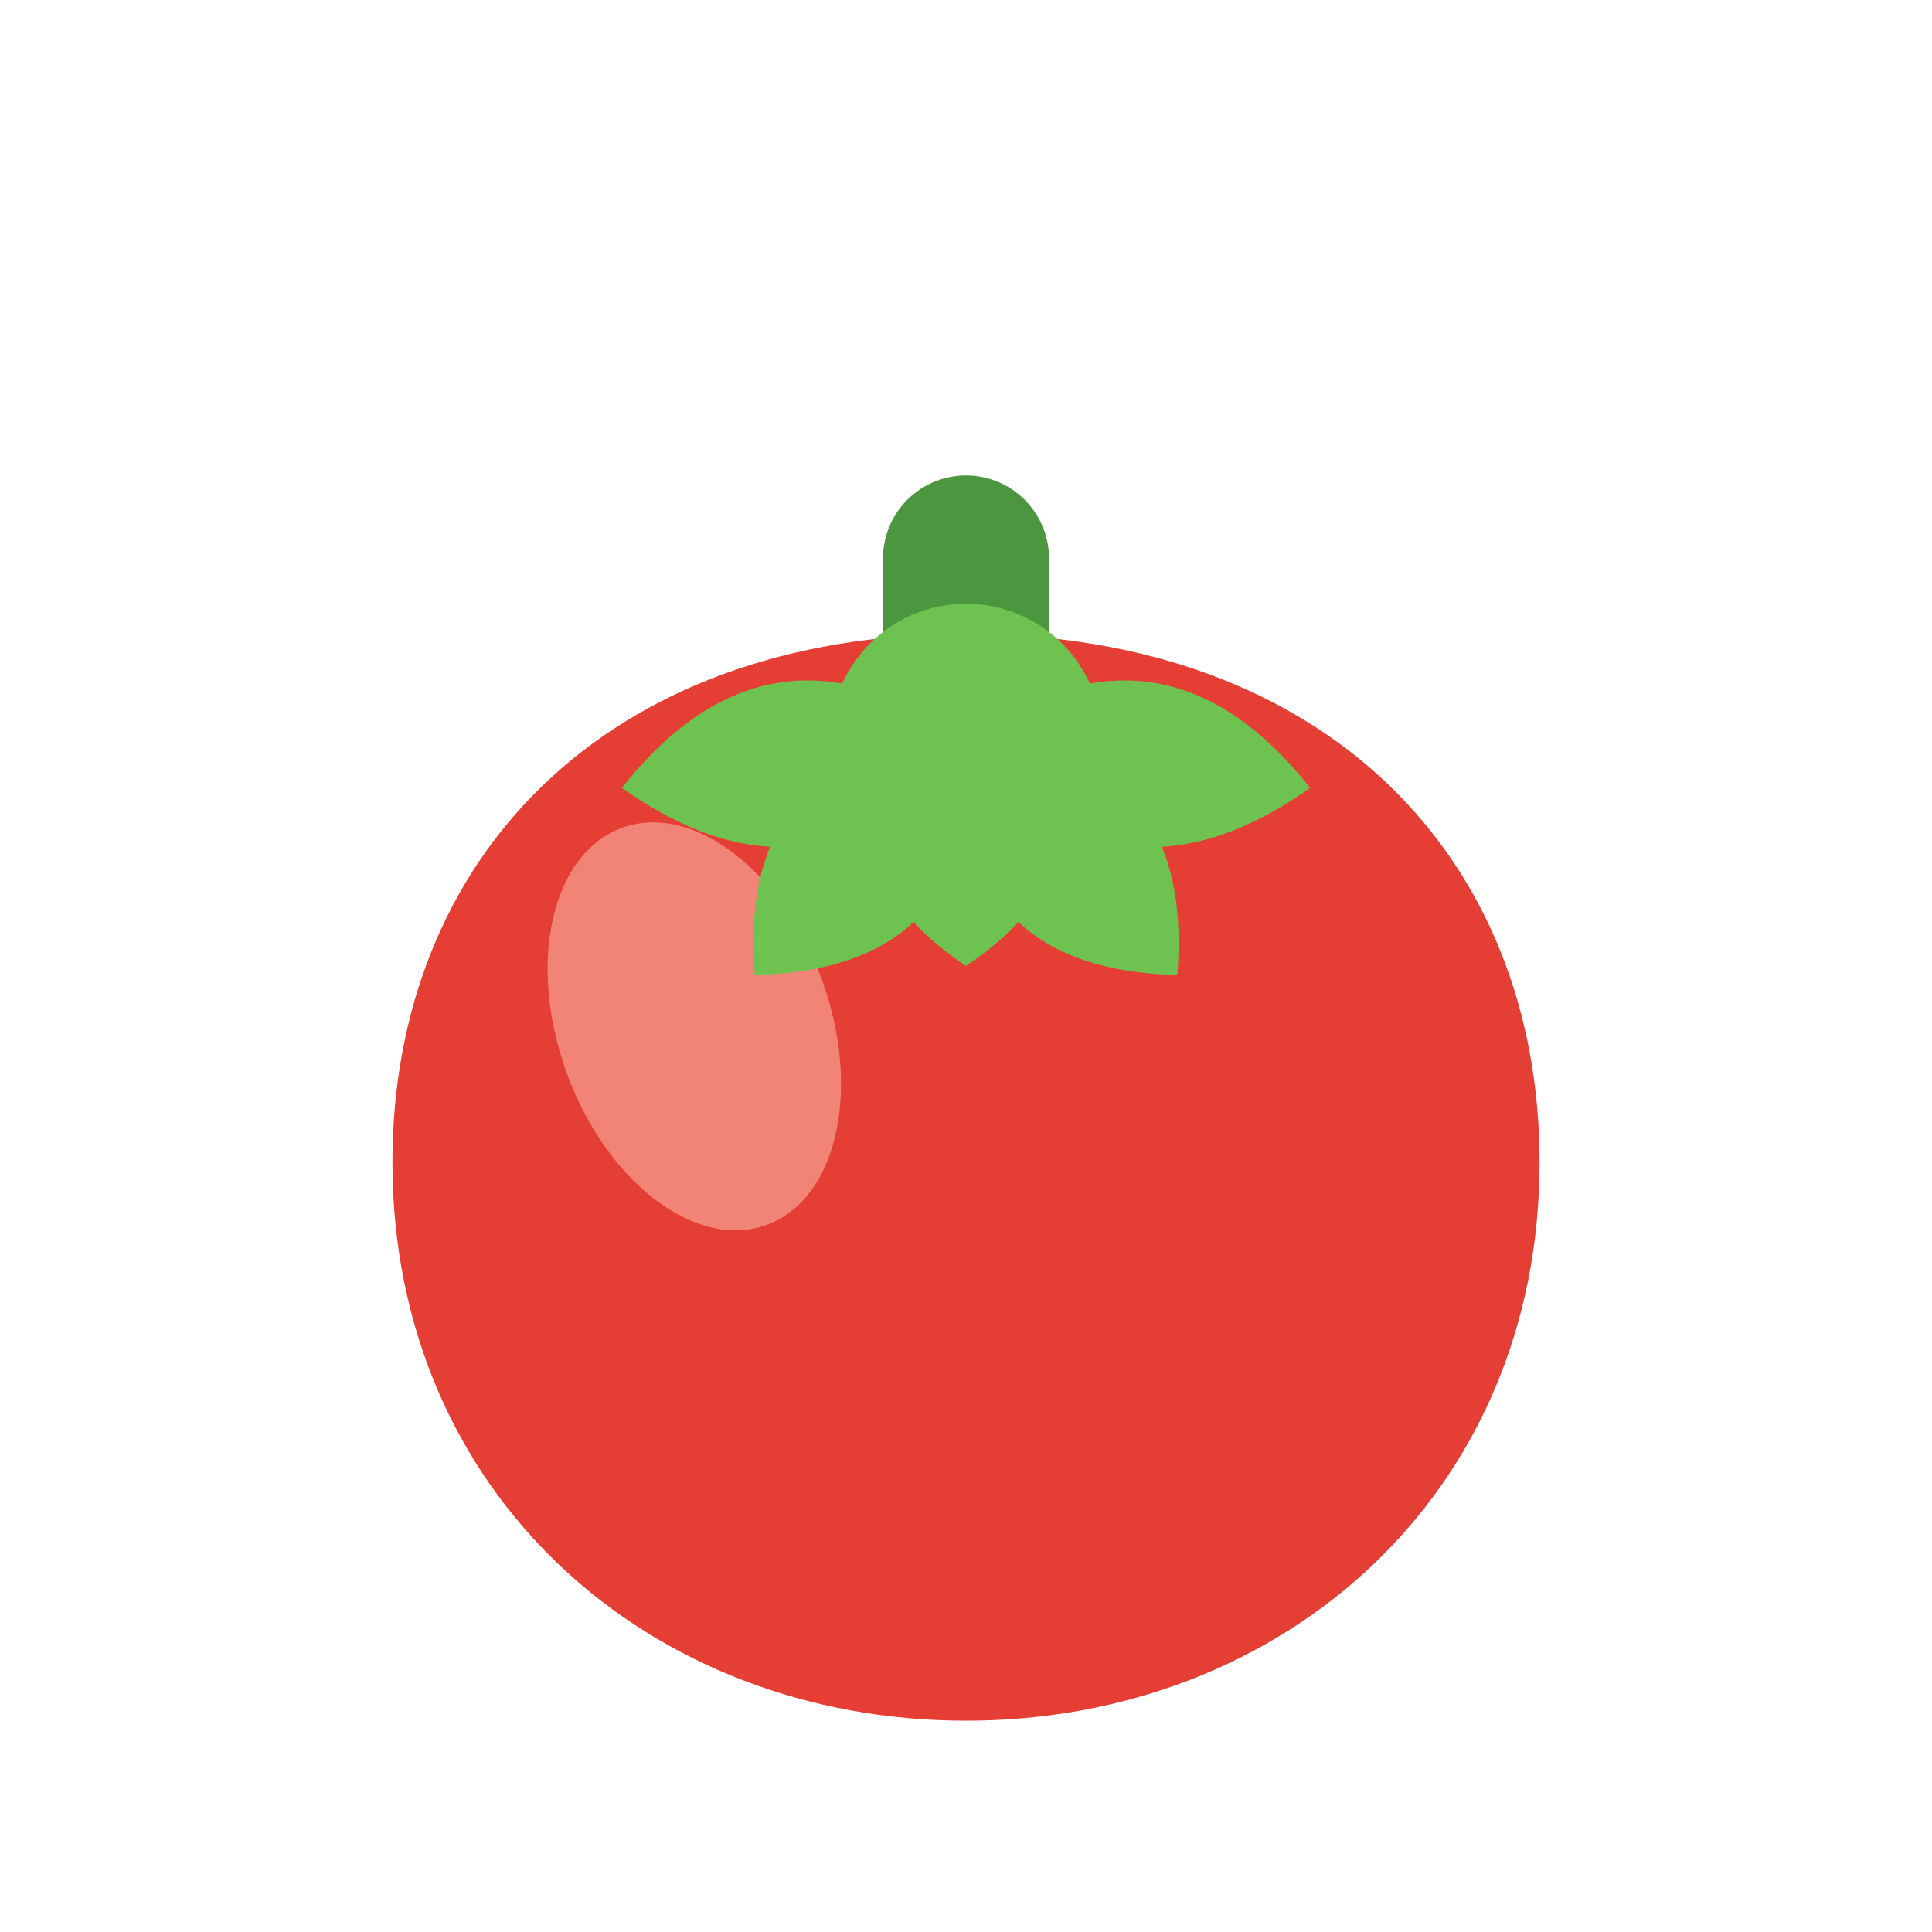
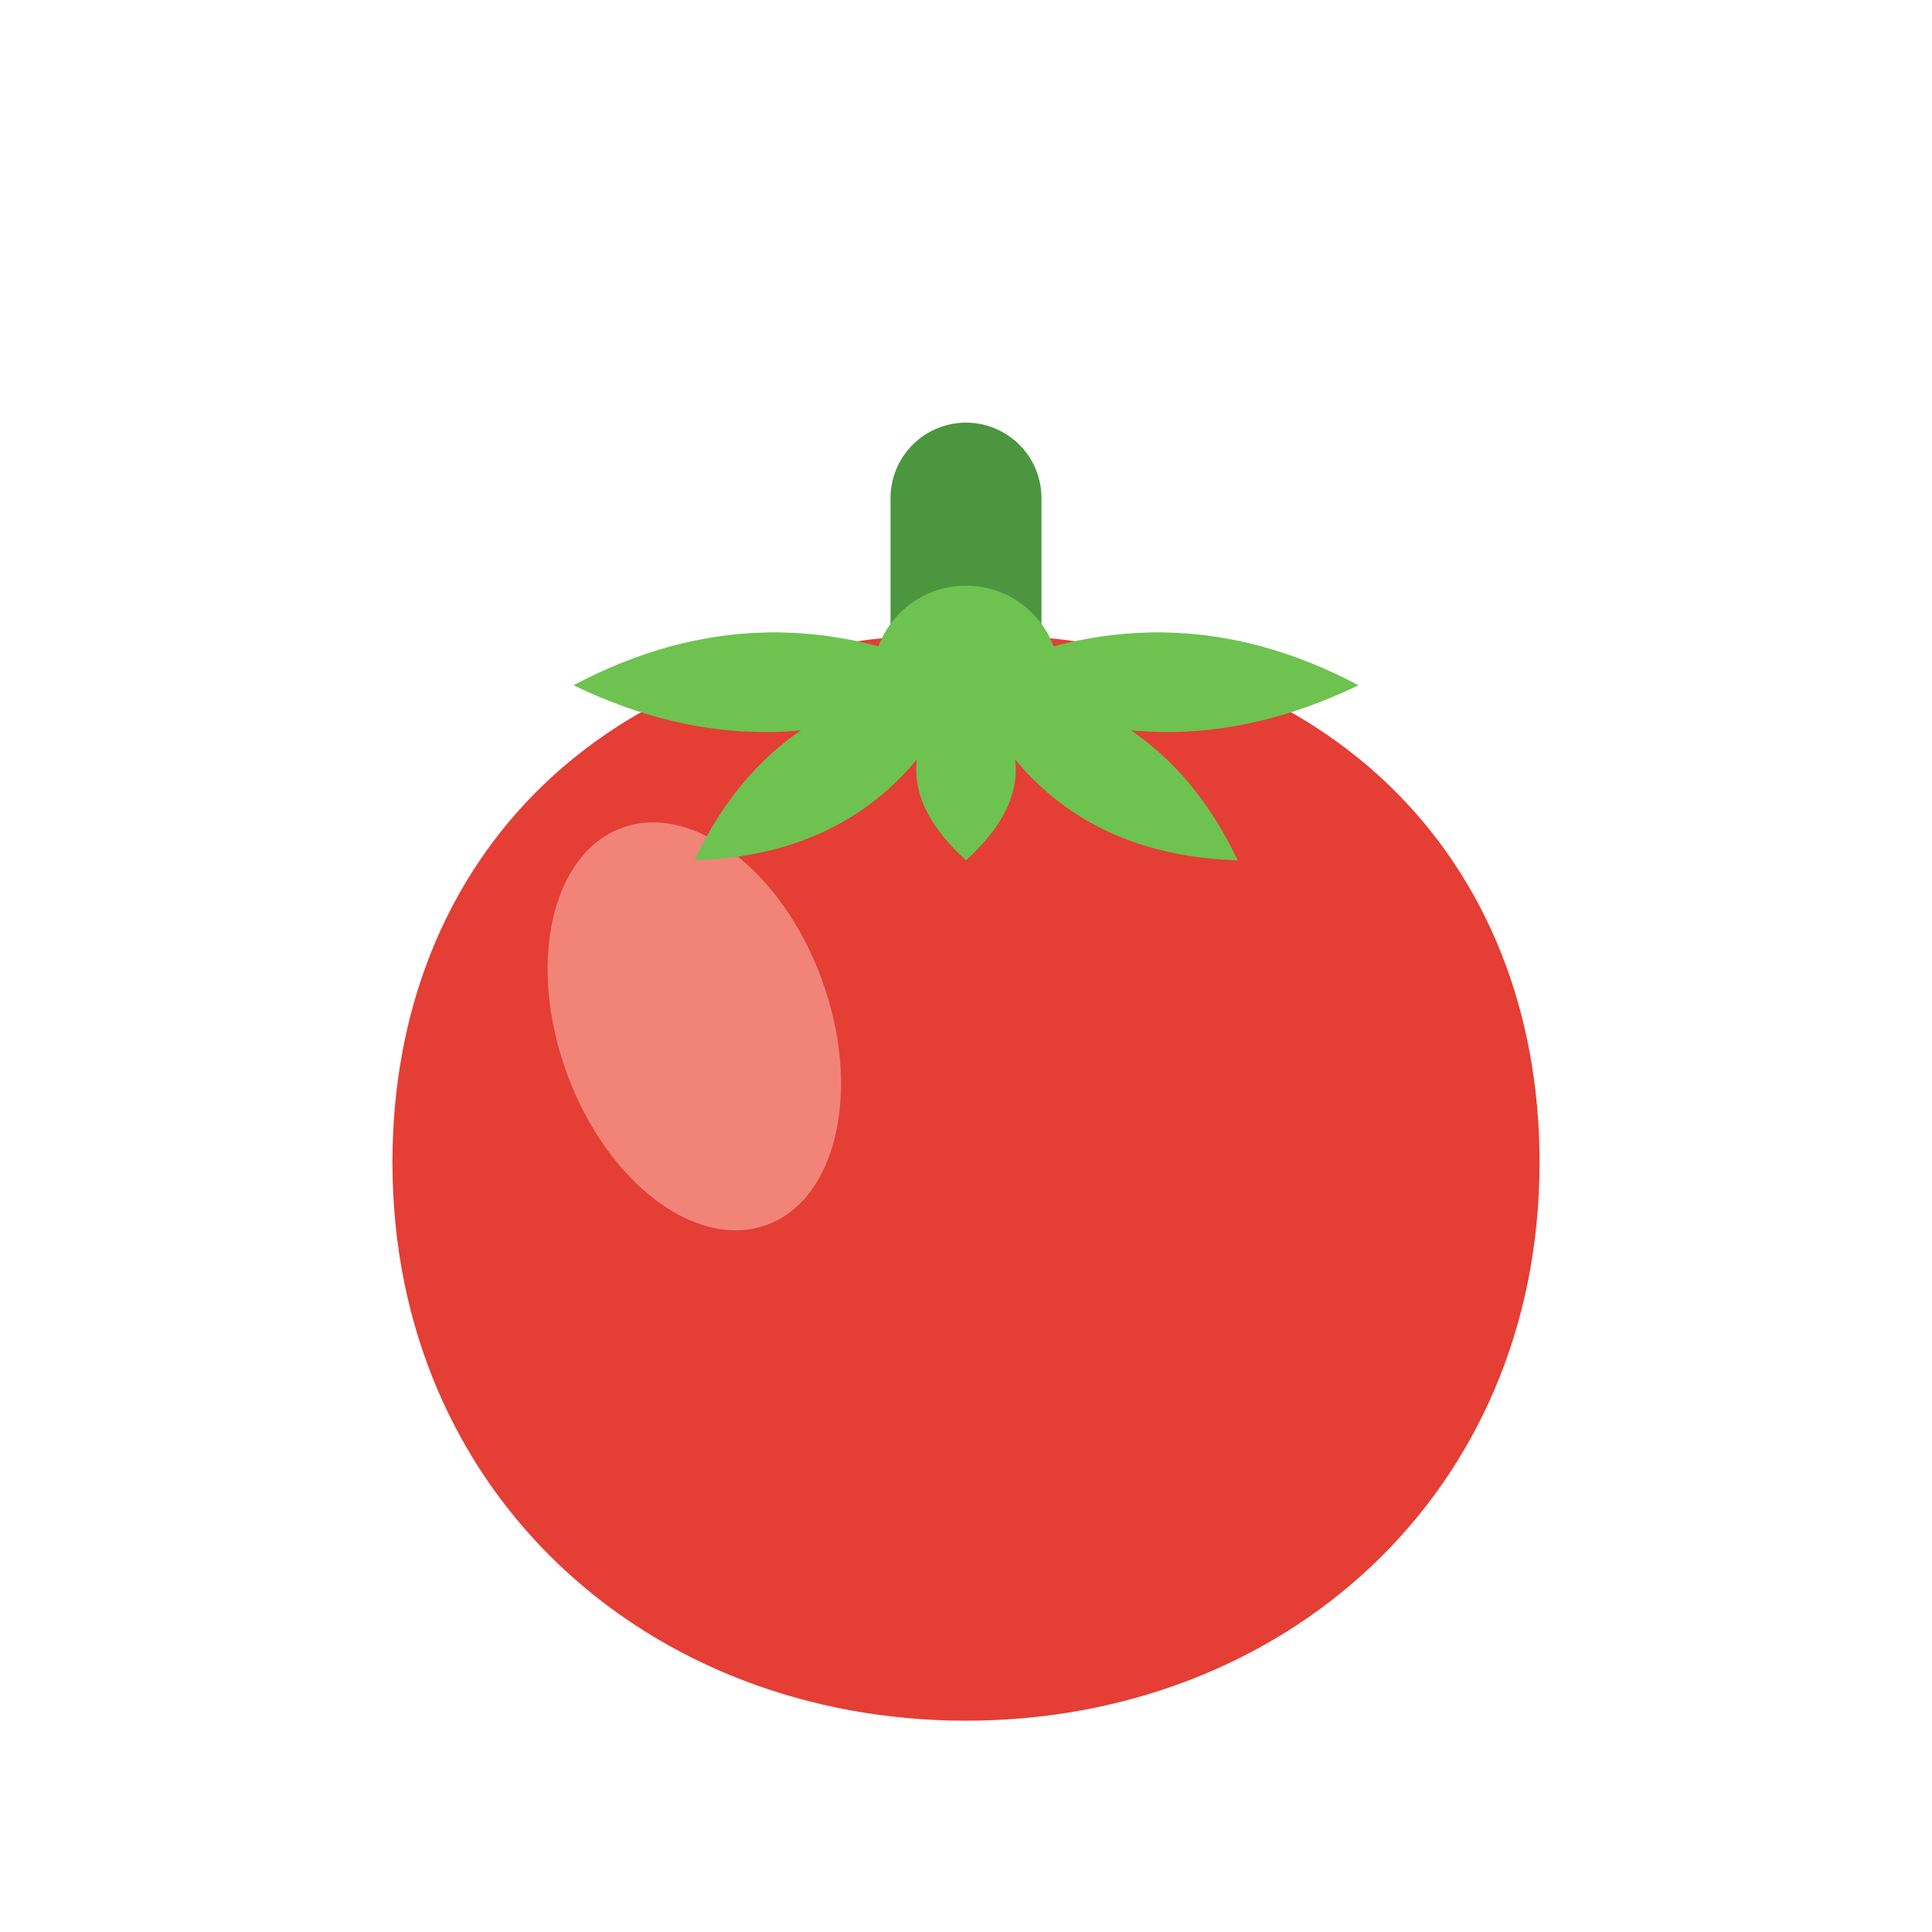
<svg xmlns="http://www.w3.org/2000/svg" viewBox="0 0 64 64" role="img" aria-label="ClassGrocery">
-   <path d="M32 25V18.5" stroke="#4c963f" stroke-width="5.5" stroke-linecap="round" />
+   <path d="M32 23.5V16.5" stroke="#4c963f" stroke-width="5" stroke-linecap="round" />
  <path d="M32 21C44 21 51 28.5 51 38.5 51 49.5 42.5 57 32 57 21.5 57 13 49.5 13 38.5 13 28.5 20 21 32 21Z" fill="#e43e35" />
  <ellipse cx="23" cy="34" rx="4.5" ry="7" transform="rotate(-20 23 34)" fill="#f8a293" opacity=".7" />
-   <path d="M32 24.5Q25.5 19.9 20.6 26.1Q27.1 30.7 32 24.5ZM32 24.5Q36.9 30.7 43.4 26.1Q38.5 19.9 32 24.5ZM32 24.5Q24.4 24.7 25 32.3Q32.6 32.1 32 24.5ZM32 24.5Q31.4 32.1 39 32.3Q39.6 24.7 32 24.5ZM32 24.5Q26.5 28.3 32 32Q37.5 28.3 32 24.5Z" fill="#6ec24f" />
-   <circle cx="32" cy="24.5" r="4.5" fill="#6ec24f" />
+   <path d="M32 22.5Q25.4 19.3 19 22.7Q25.6 25.9 32 22.5ZM32 22.5Q38.4 25.9 45 22.7Q38.6 19.3 32 22.5ZM32 22.5Q25.7 22.8 23 28.5Q29.4 28.3 32 22.5ZM32 22.5Q34.6 28.3 41 28.5Q38.3 22.8 32 22.5ZM32 22.5Q28.7 25.5 32 28.5Q35.3 25.5 32 22.5Z" fill="#6ec24f" />
+   <circle cx="32" cy="22.5" r="3.1" fill="#6ec24f" />
</svg>
